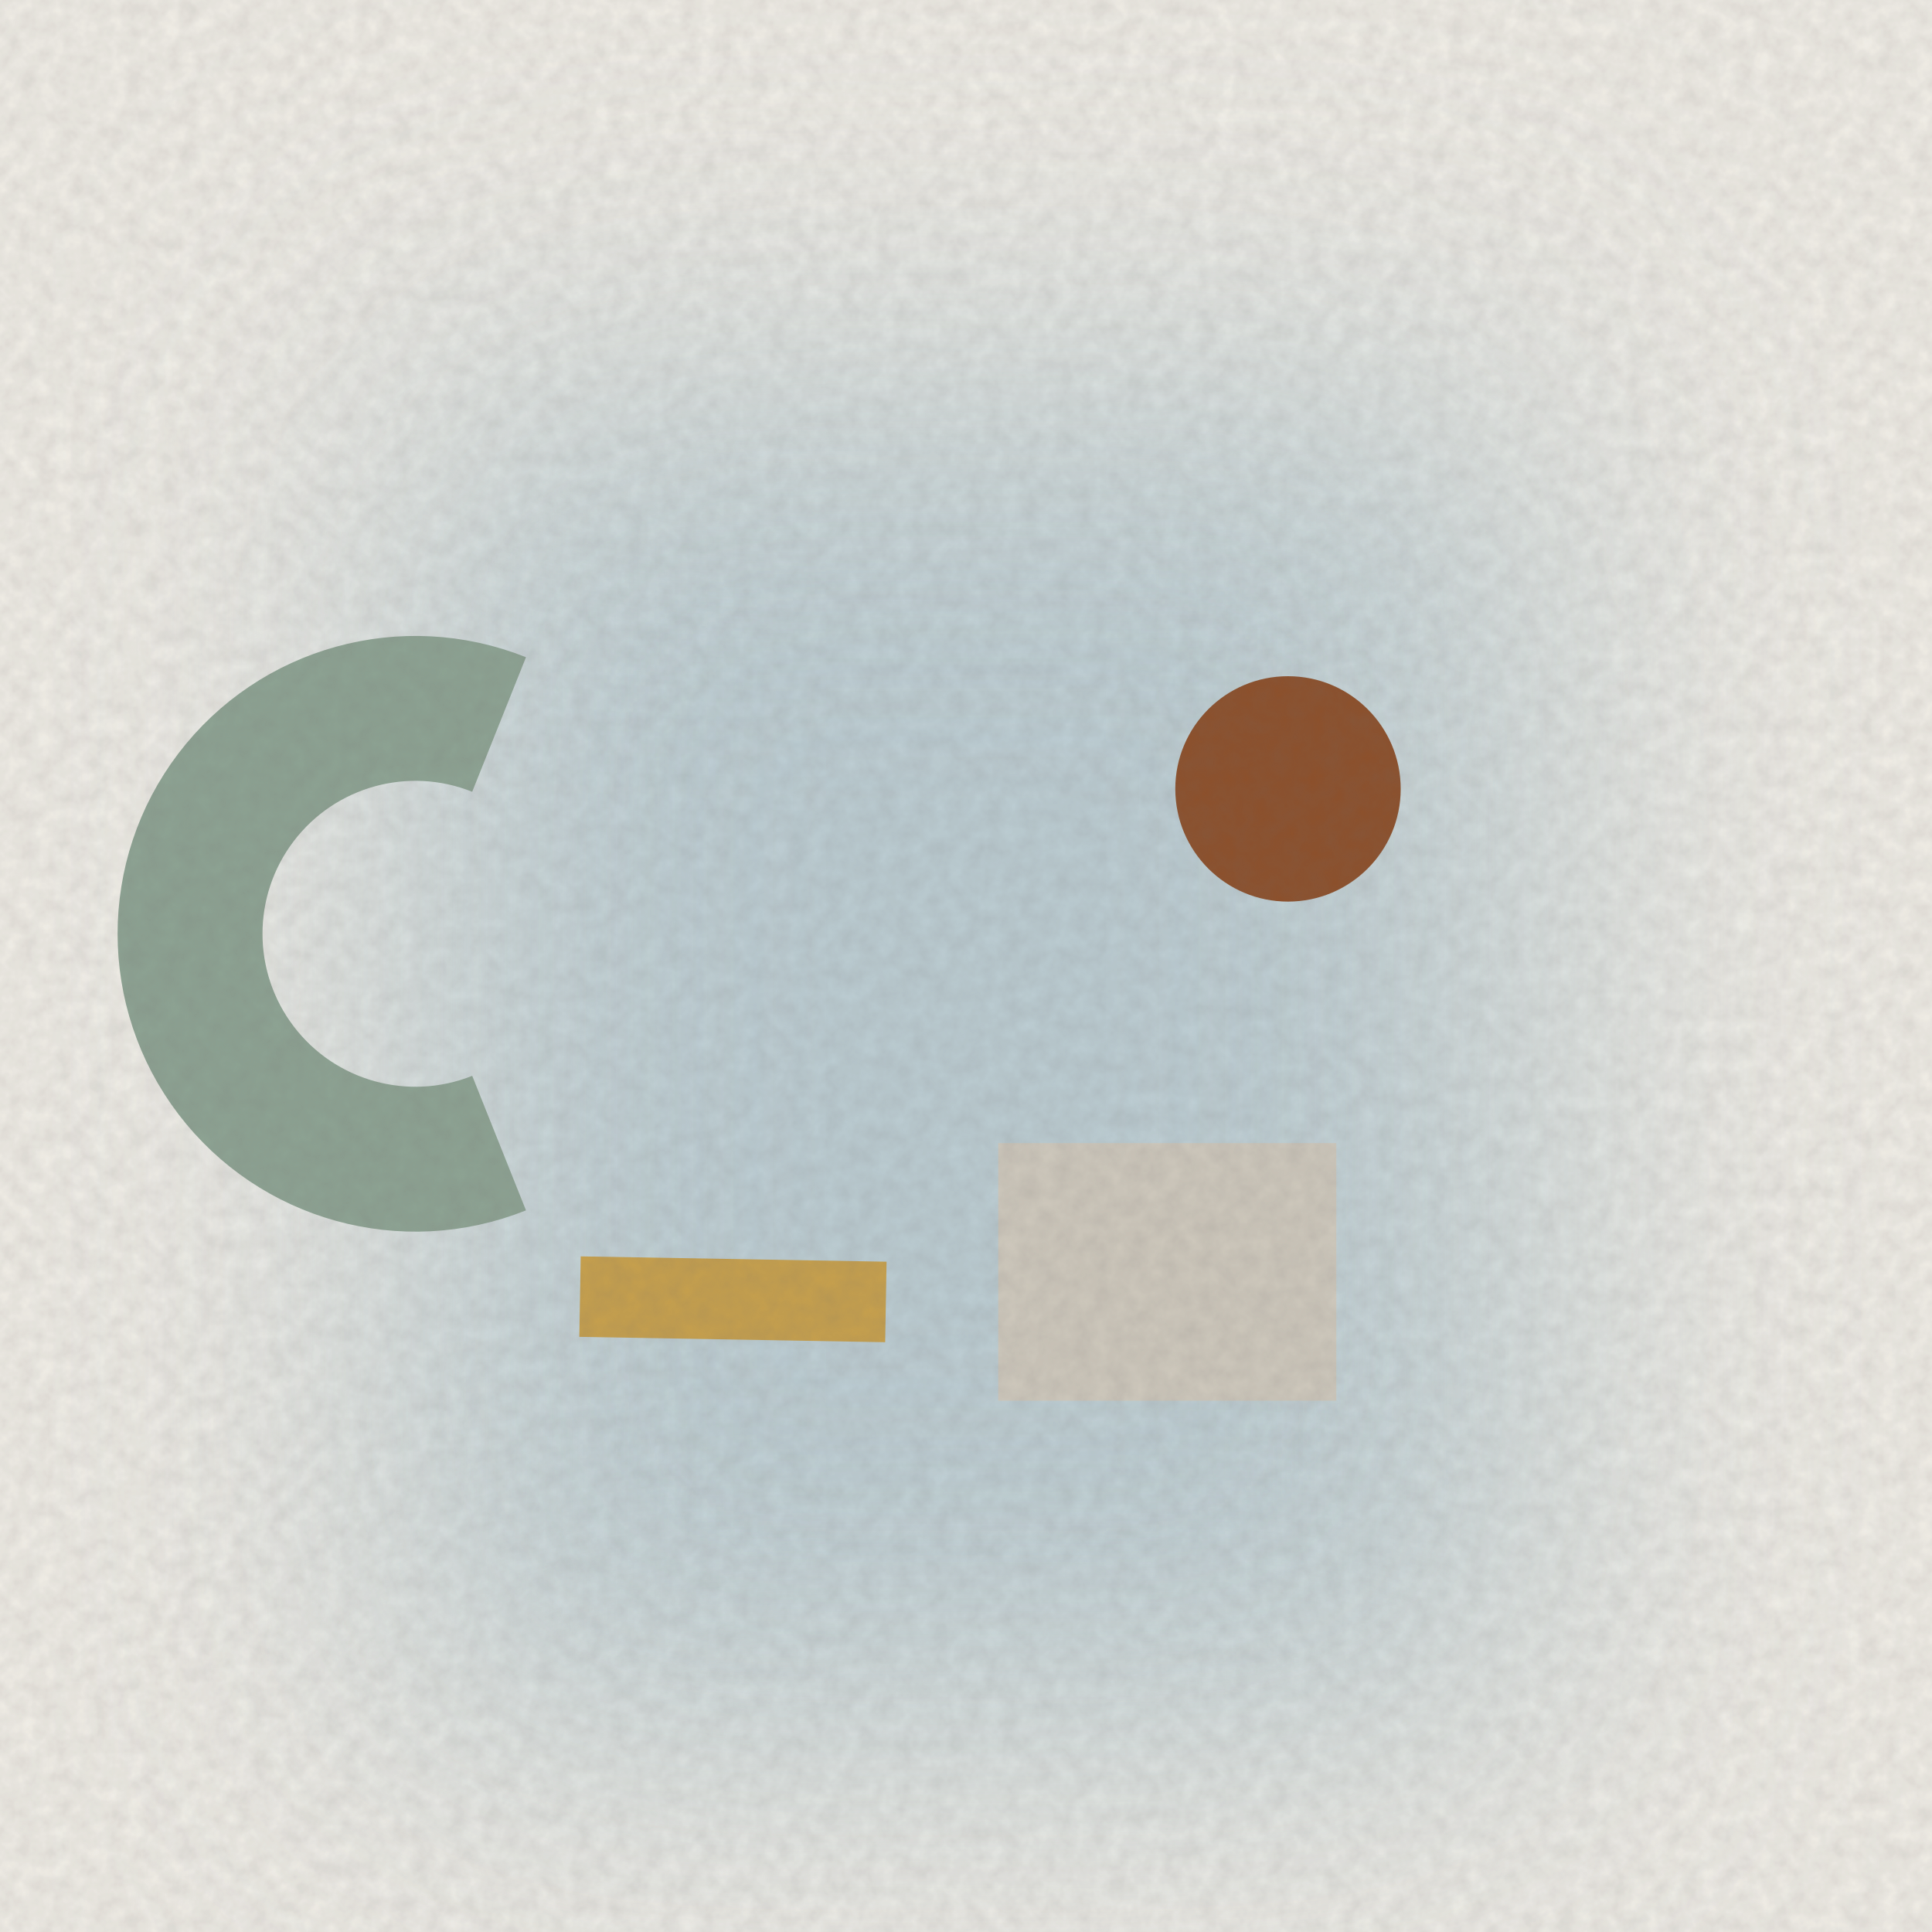
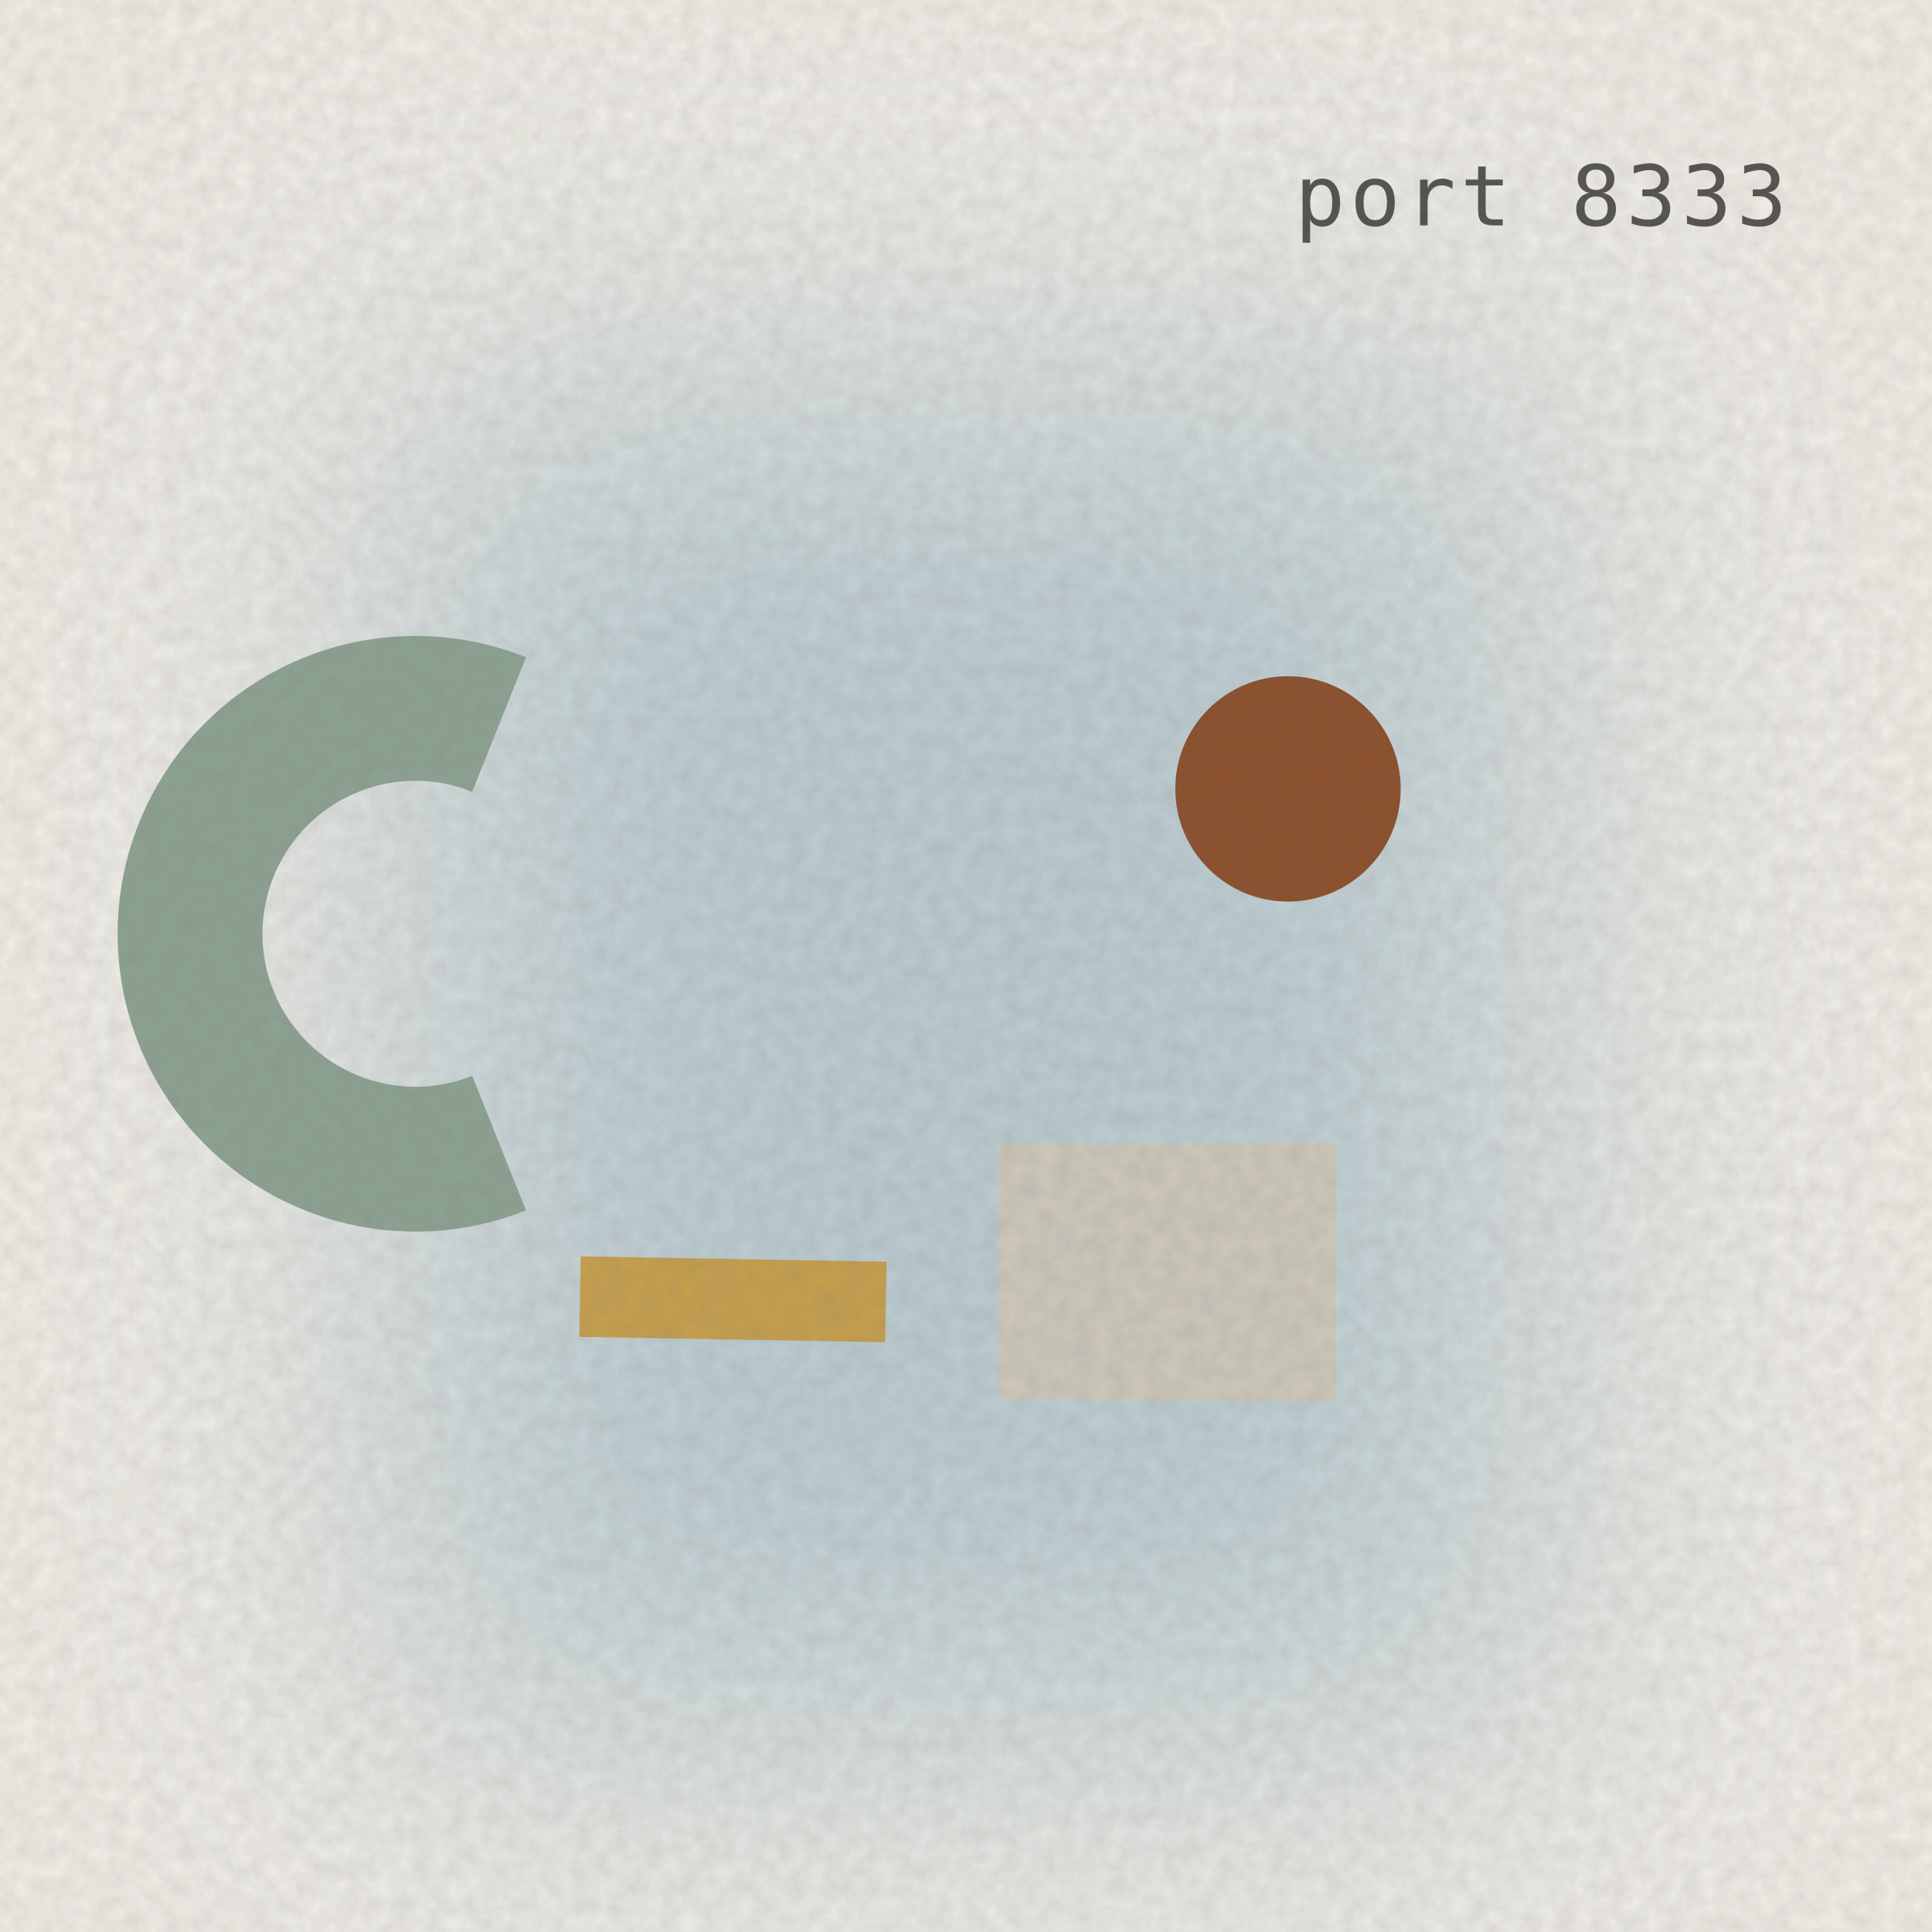
<svg xmlns="http://www.w3.org/2000/svg" viewBox="0 0 120 120" width="120" height="120">
  <defs>
    <clipPath id="c">
      <rect width="120" height="120" />
    </clipPath>
    <filter id="b" x="-50%" y="-50%" width="200%" height="200%">
      <feGaussianBlur stdDeviation="11" />
    </filter>
    <filter id="b2" x="-50%" y="-50%" width="200%" height="200%">
      <feGaussianBlur stdDeviation="4" />
    </filter>
    <filter id="g" x="0" y="0" width="100%" height="100%">
      <feTurbulence type="fractalNoise" baseFrequency="0.9" numOctaves="3" seed="967" stitchTiles="stitch" />
      <feColorMatrix type="matrix" values="0 0 0 0 0.17  0 0 0 0 0.16  0 0 0 0 0.15  0 0 0 0.55 0" />
    </filter>
    <pattern id="h" width="4" height="4" patternUnits="userSpaceOnUse">
      <circle cx="2" cy="2" r="0.9" fill="#2E2D2A" />
    </pattern>
  </defs>
  <g clip-path="url(#c)">
    <rect width="120" height="120" fill="#F2EFE8" />
    <rect x="25" y="24" width="70" height="84" fill="#BCCDD3" filter="url(#b)" />
    <path d="M31 45 a14 14 0 1 0 0 26" fill="none" stroke="#8DA393" stroke-width="9" />
    <circle cx="80" cy="49" r="7" fill="#8C4F2A" />
    <rect x="36" y="78" width="19" height="5" fill="#C7A04C" transform="rotate(1 34 82)" />
    <rect x="62" y="71" width="21" height="16" fill="#CFC9BD" transform="rotate(0 74 78)" />
    <rect width="120" height="120" filter="url(#g)" opacity="0.35" />
+     <text x="111" y="14" text-anchor="end" font-family="IBM Plex Mono, ui-monospace, Menlo, Consolas, monospace" font-size="5.2" letter-spacing="0.3" fill="#2E2D2A" fill-opacity="0.78">port 8333</text>
  </g>
</svg>
